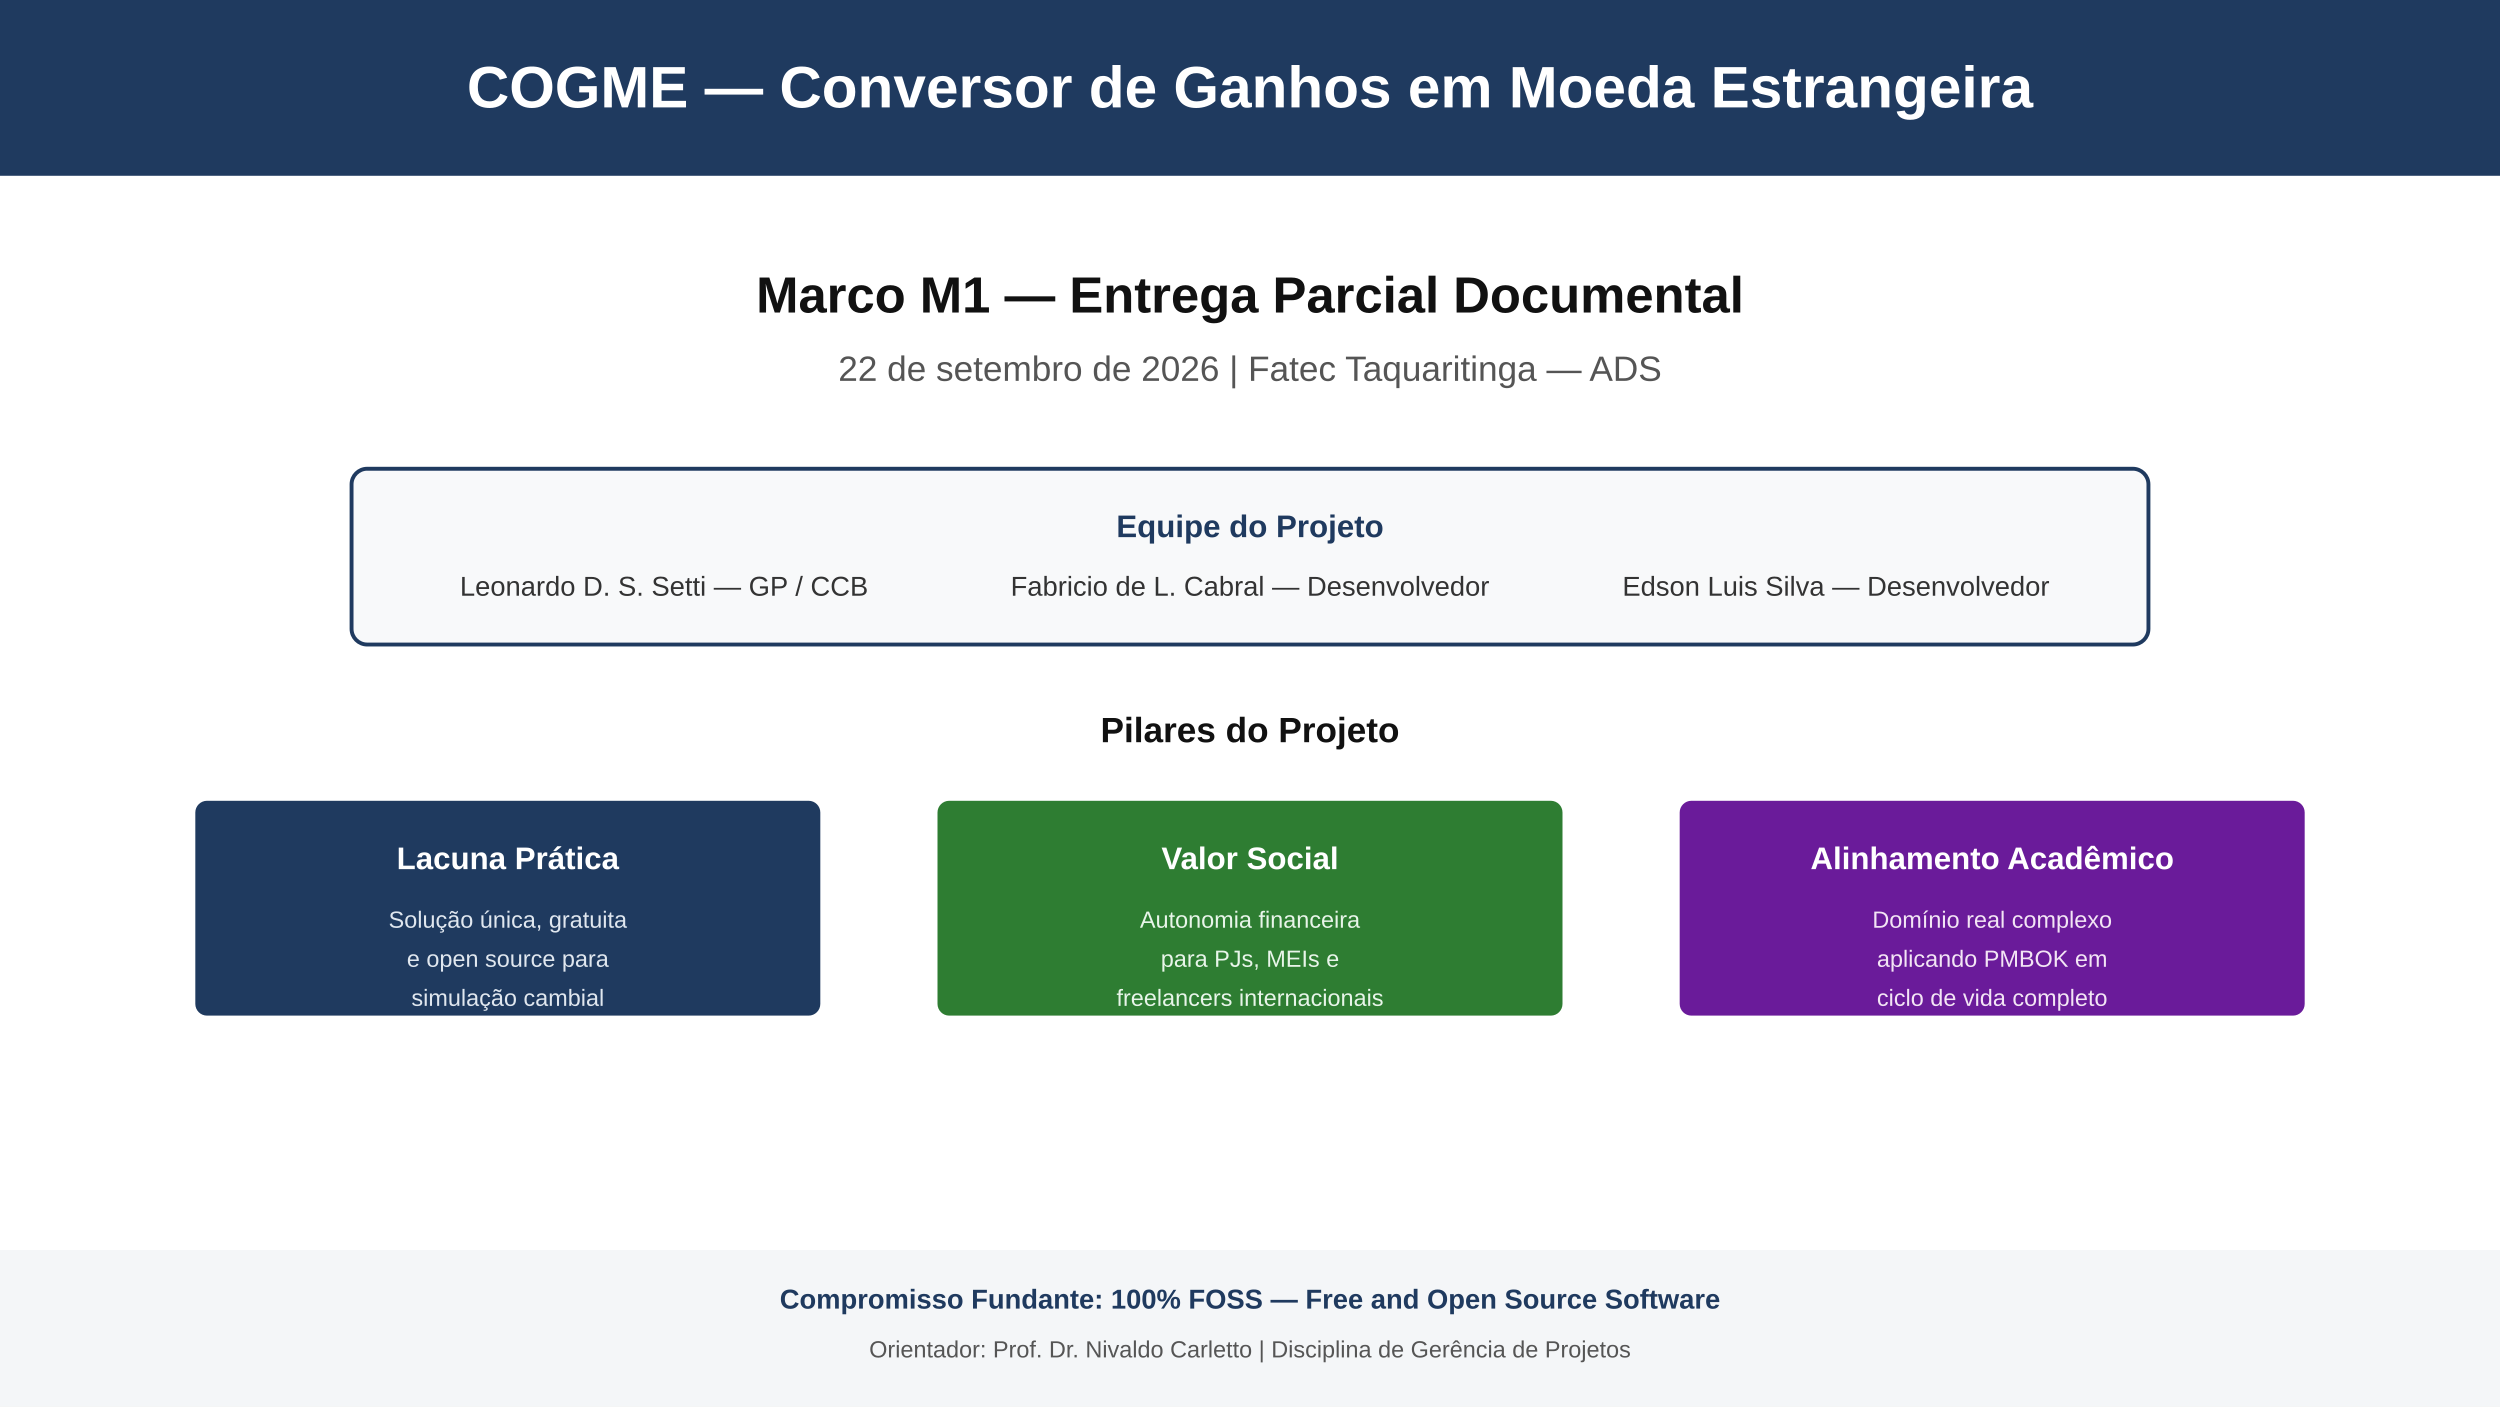
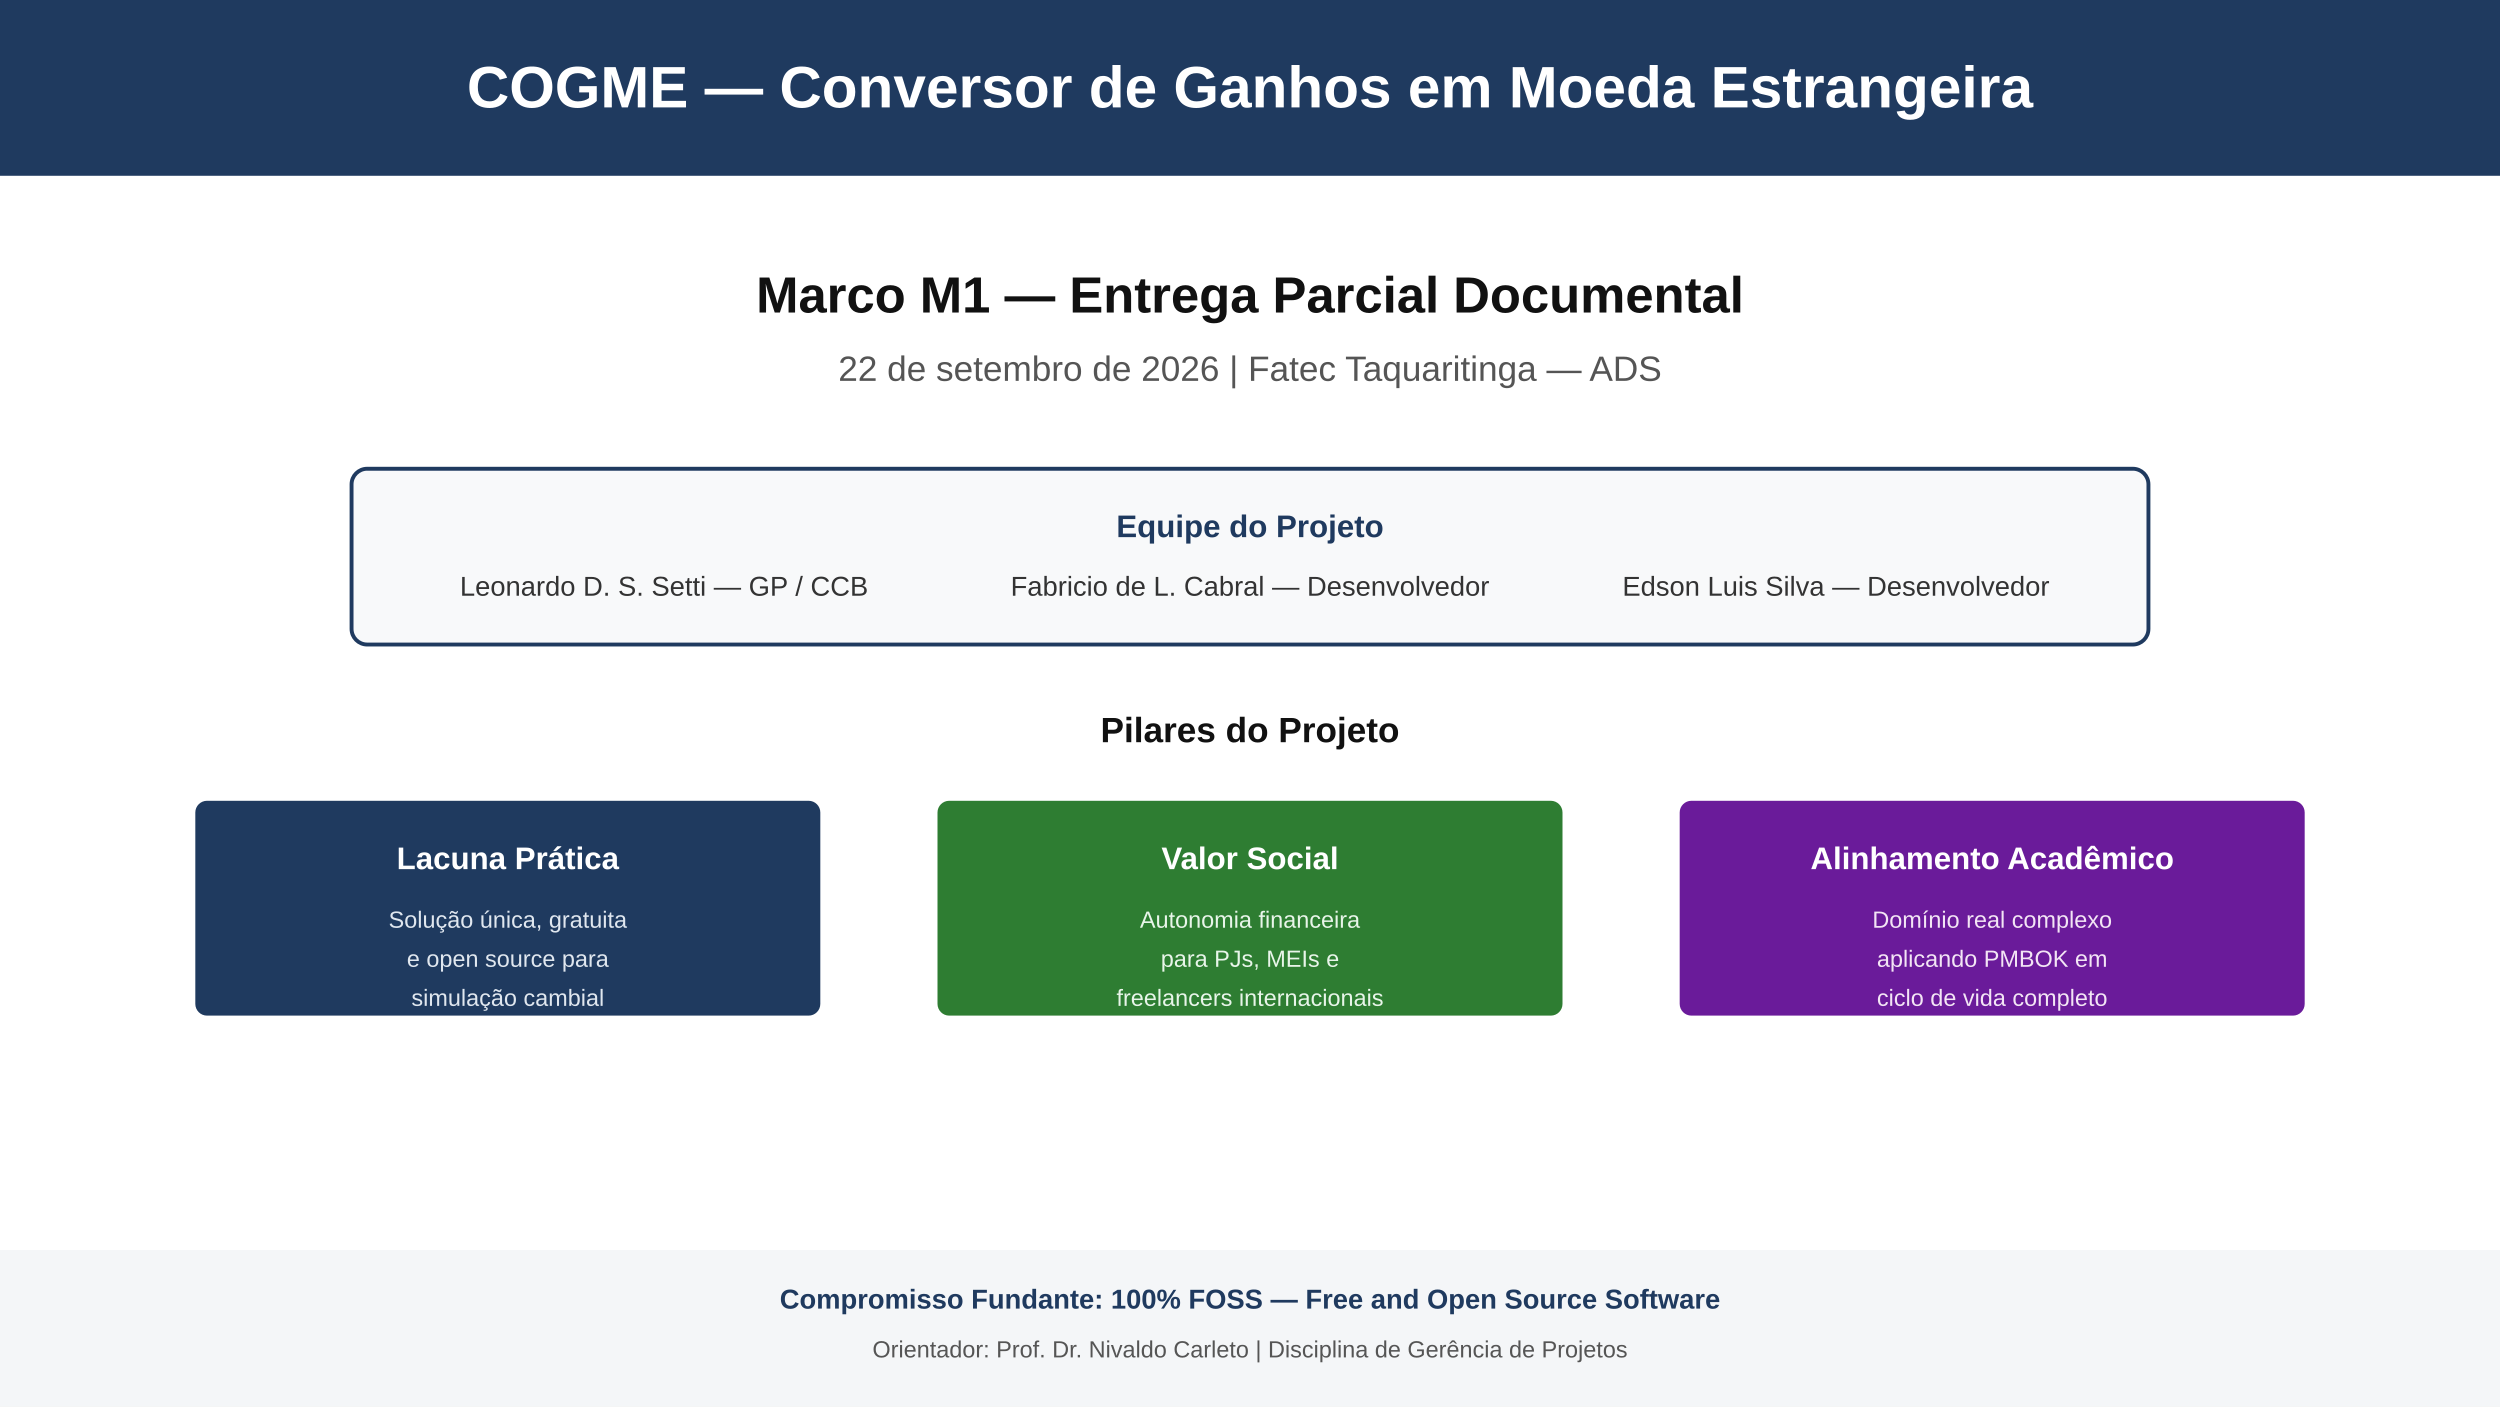
<svg xmlns="http://www.w3.org/2000/svg" viewBox="0 0 1280 720" font-family="Arial, Helvetica, sans-serif">
  <rect x="0" y="0" width="1280" height="720" fill="#FFFFFF" />
  <rect x="0" y="0" width="1280" height="90" fill="#1F3A5F" />
  <text x="640" y="55" text-anchor="middle" font-size="30" font-weight="bold" fill="#FFFFFF">COGME — Conversor de Ganhos em Moeda Estrangeira</text>
  <text x="640" y="160" text-anchor="middle" font-size="26" font-weight="bold" fill="#111111">Marco M1 — Entrega Parcial Documental</text>
  <text x="640" y="195" text-anchor="middle" font-size="18" fill="#555555">22 de setembro de 2026 | Fatec Taquaritinga — ADS</text>
  <rect x="180" y="240" width="920" height="90" rx="8" fill="#F8F9FA" stroke="#1F3A5F" stroke-width="2" />
  <text x="640" y="275" text-anchor="middle" font-size="16" font-weight="bold" fill="#1F3A5F">Equipe do Projeto</text>
  <text x="340" y="305" text-anchor="middle" font-size="14" fill="#333333">Leonardo D. S. Setti — GP / CCB</text>
  <text x="640" y="305" text-anchor="middle" font-size="14" fill="#333333">Fabricio de L. Cabral — Desenvolvedor</text>
  <text x="940" y="305" text-anchor="middle" font-size="14" fill="#333333">Edson Luis Silva — Desenvolvedor</text>
  <text x="640" y="380" text-anchor="middle" font-size="18" font-weight="bold" fill="#111111">Pilares do Projeto</text>
  <rect x="100" y="410" width="320" height="110" rx="6" fill="#1F3A5F" />
  <text x="260" y="445" text-anchor="middle" font-size="16" font-weight="bold" fill="#FFFFFF">Lacuna Prática</text>
  <text x="260" y="475" text-anchor="middle" font-size="12" fill="#E0E7EF">Solução única, gratuita</text>
  <text x="260" y="495" text-anchor="middle" font-size="12" fill="#E0E7EF">e open source para</text>
  <text x="260" y="515" text-anchor="middle" font-size="12" fill="#E0E7EF">simulação cambial</text>
  <rect x="480" y="410" width="320" height="110" rx="6" fill="#2E7D32" />
  <text x="640" y="445" text-anchor="middle" font-size="16" font-weight="bold" fill="#FFFFFF">Valor Social</text>
  <text x="640" y="475" text-anchor="middle" font-size="12" fill="#E8F5E9">Autonomia financeira</text>
  <text x="640" y="495" text-anchor="middle" font-size="12" fill="#E8F5E9">para PJs, MEIs e</text>
  <text x="640" y="515" text-anchor="middle" font-size="12" fill="#E8F5E9">freelancers internacionais</text>
  <rect x="860" y="410" width="320" height="110" rx="6" fill="#6A1B9A" />
  <text x="1020" y="445" text-anchor="middle" font-size="16" font-weight="bold" fill="#FFFFFF">Alinhamento Acadêmico</text>
  <text x="1020" y="475" text-anchor="middle" font-size="12" fill="#F3E5F5">Domínio real complexo</text>
  <text x="1020" y="495" text-anchor="middle" font-size="12" fill="#F3E5F5">aplicando PMBOK em</text>
  <text x="1020" y="515" text-anchor="middle" font-size="12" fill="#F3E5F5">ciclo de vida completo</text>
  <rect x="0" y="640" width="1280" height="80" fill="#F4F6F8" />
  <text x="640" y="670" text-anchor="middle" font-size="14" font-weight="bold" fill="#1F3A5F">Compromisso Fundante: 100% FOSS — Free and Open Source Software</text>
-   <text x="640" y="695" text-anchor="middle" font-size="12" fill="#555555">Orientador: Prof. Dr. Nivaldo Carletto | Disciplina de Gerência de Projetos</text>
+   <text x="640" y="695" text-anchor="middle" font-size="12" fill="#555555">Orientador: Prof. Dr. Nivaldo Carleto | Disciplina de Gerência de Projetos</text>
</svg>
